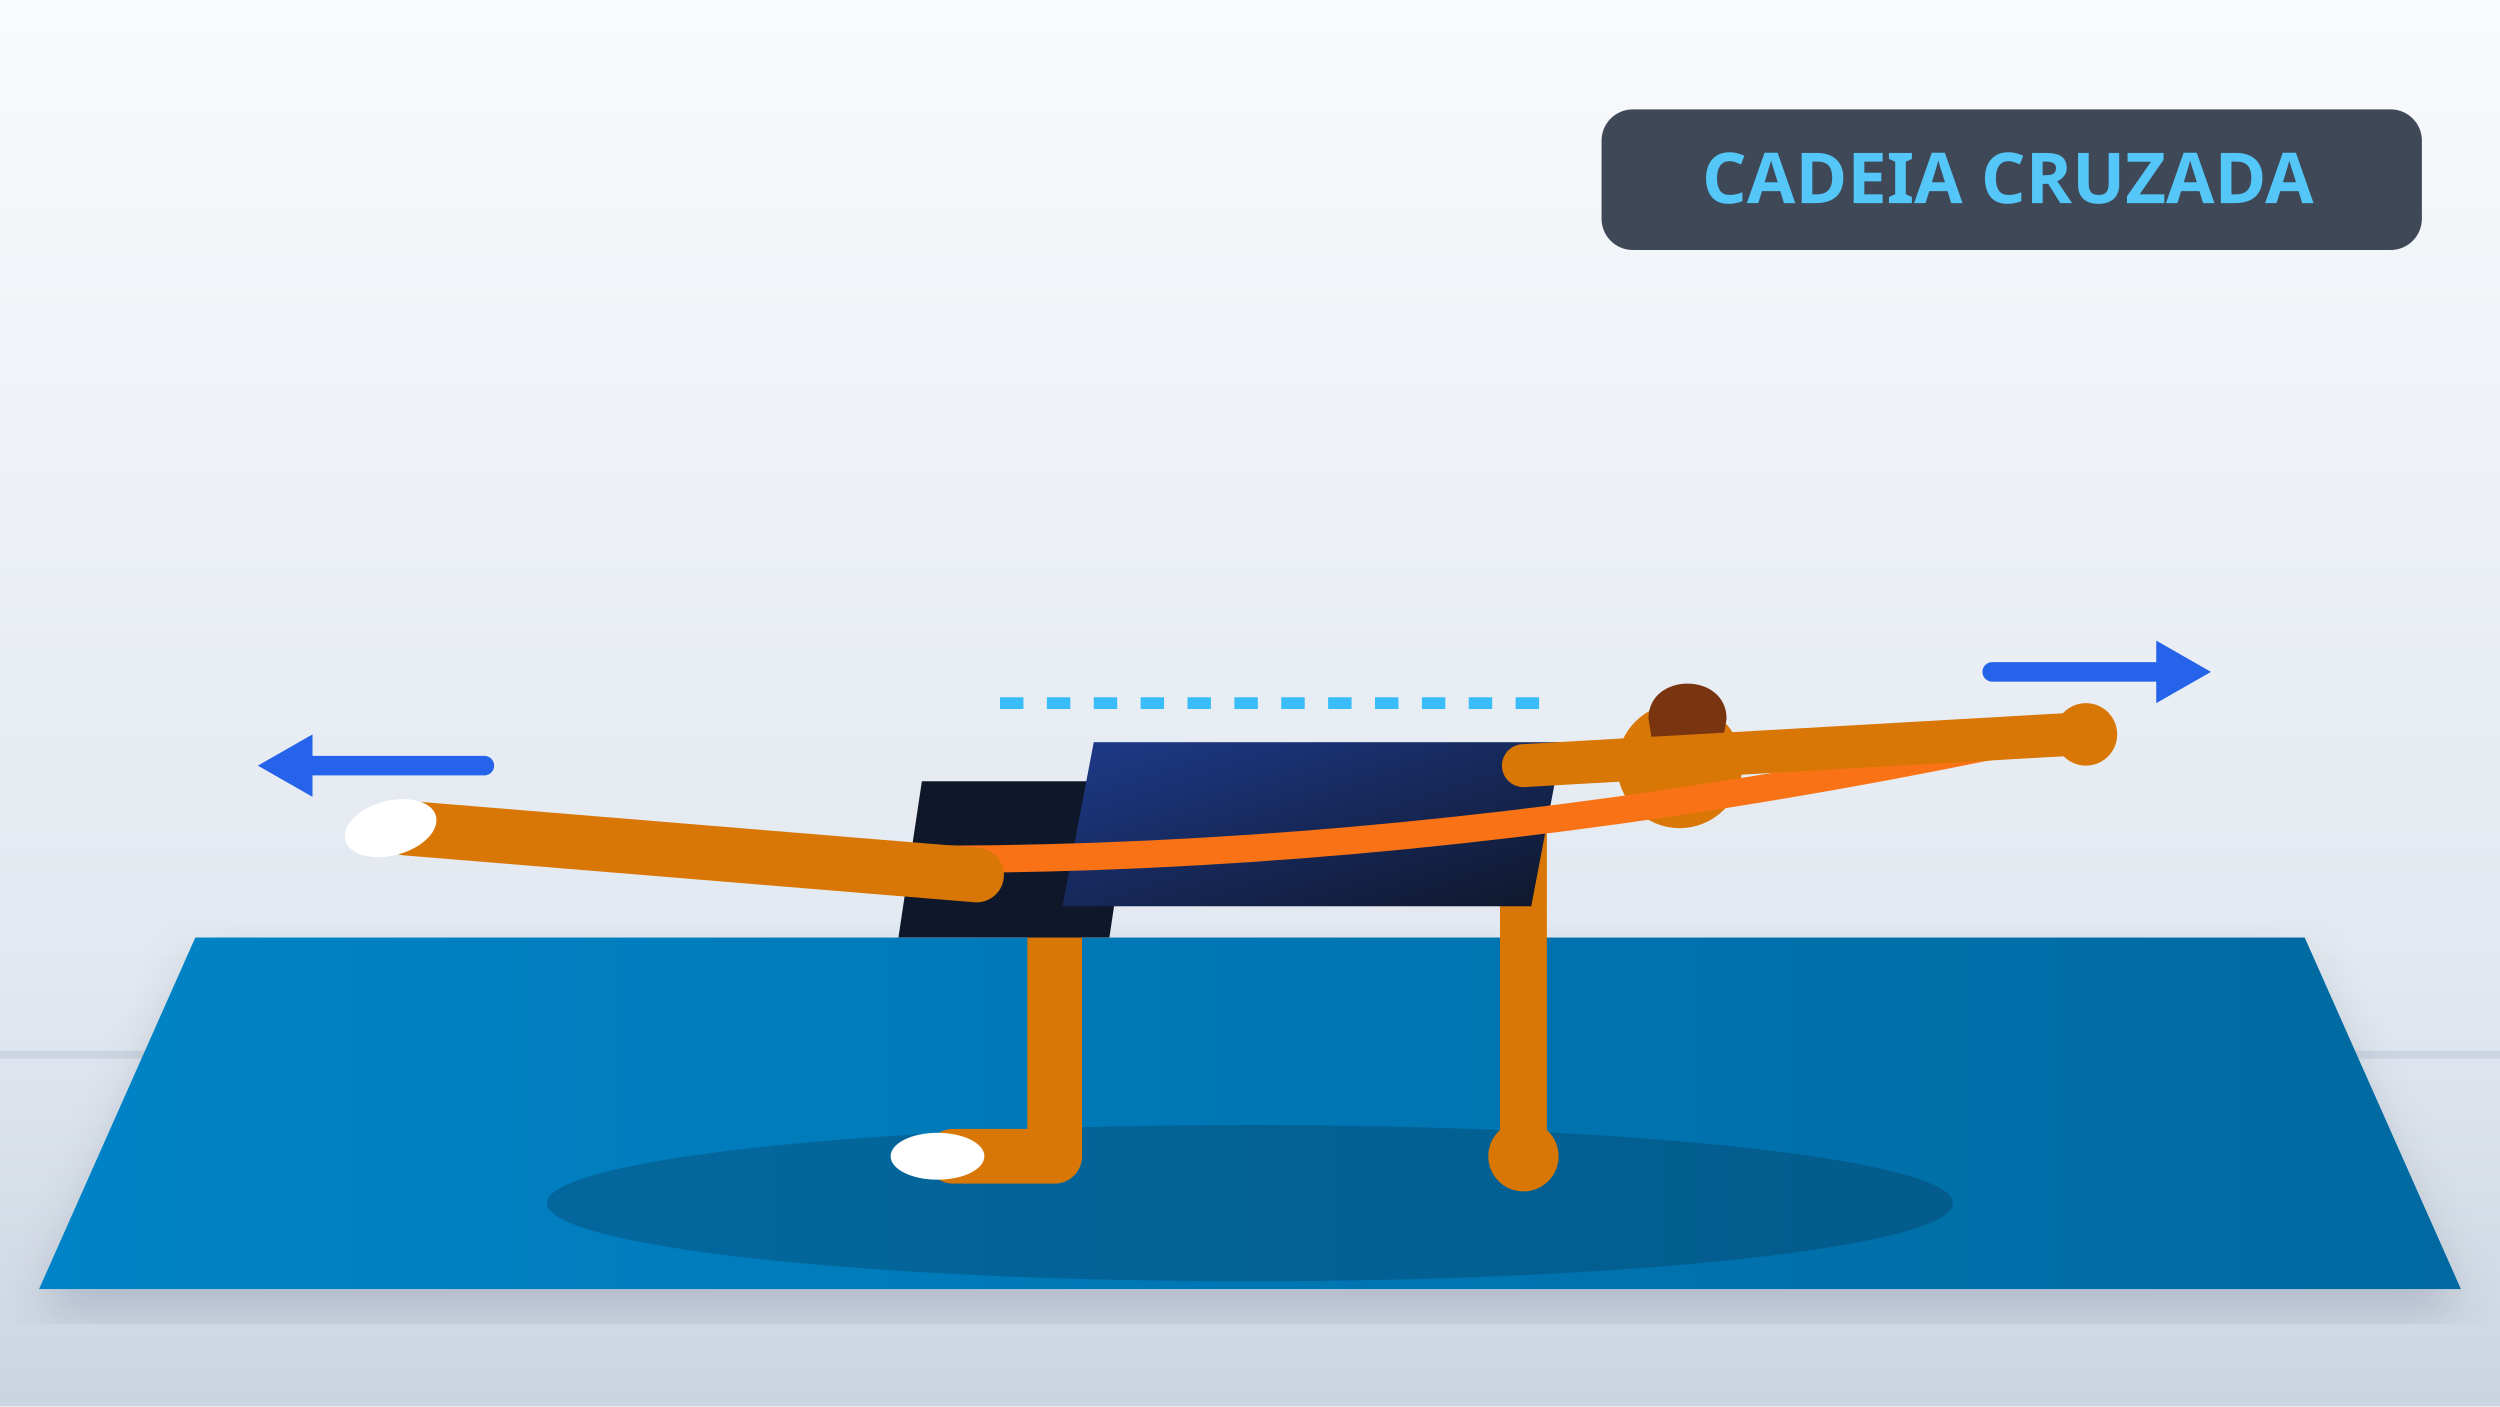
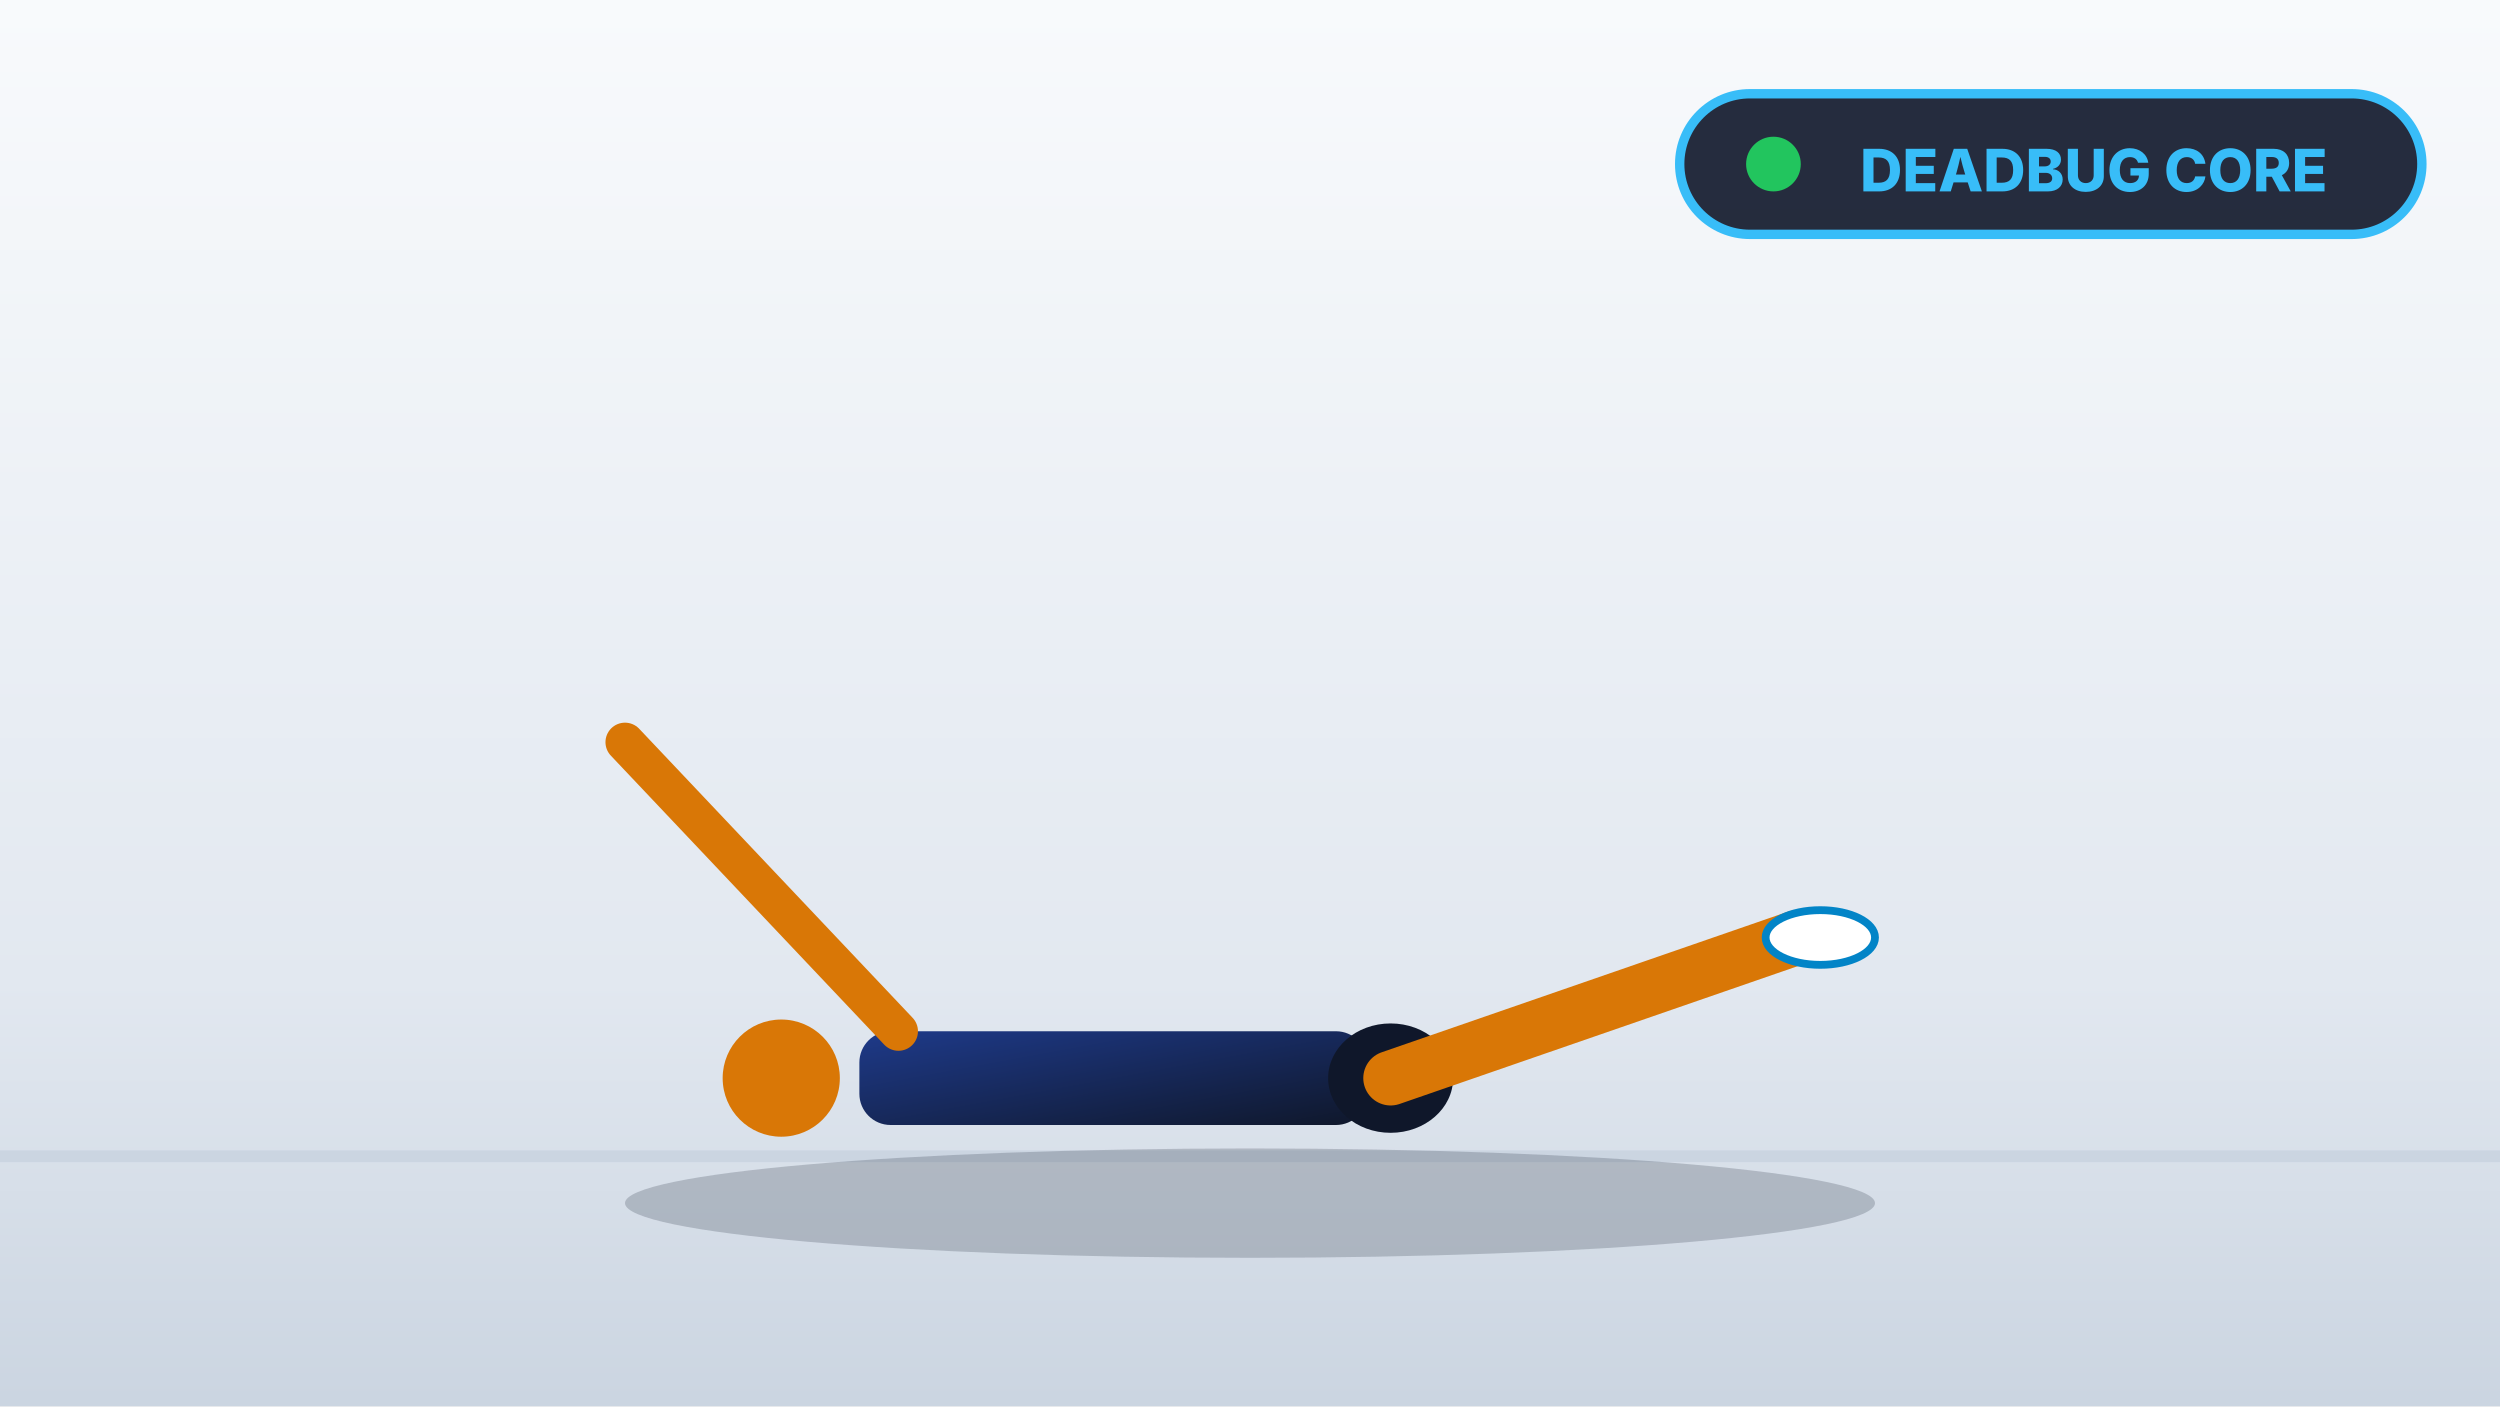
<svg xmlns="http://www.w3.org/2000/svg" viewBox="0 0 320 180" width="100%" height="100%" preserveAspectRatio="xMidYMid meet">
  <defs>
    <linearGradient id="gymFloor" x1="0" y1="0" x2="0" y2="1">
      <stop offset="0%" stop-color="#f8fafc" />
      <stop offset="70%" stop-color="#e2e8f0" />
      <stop offset="100%" stop-color="#cbd5e1" />
    </linearGradient>
-     <linearGradient id="matGrad" x1="0" y1="0" x2="1" y2="0">
-       <stop offset="0%" stop-color="#0284c7" />
-       <stop offset="100%" stop-color="#0369a1" />
+     <linearGradient id="poleGrad" x1="0" y1="0" x2="1" y2="0">
+       <stop offset="0%" stop-color="#1e293b" />
+       <stop offset="100%" stop-color="#475569" />
+     </linearGradient>
+     <linearGradient id="machGrad" x1="0" y1="0" x2="1" y2="0">
+       <stop offset="0%" stop-color="#1e293b" />
+       <stop offset="100%" stop-color="#334155" />
    </linearGradient>
    <linearGradient id="kitGrad" x1="0" y1="0" x2="1" y2="1">
      <stop offset="0%" stop-color="#1e3a8a" />
      <stop offset="100%" stop-color="#0f172a" />
    </linearGradient>
    <filter id="dropShadow" x="-10%" y="-10%" width="120%" height="120%">
-       <feDropShadow dx="0" dy="3" stdDeviation="3" flood-color="#0f172a" flood-opacity="0.15" />
+       <feDropShadow dx="0" dy="3" stdDeviation="3" flood-color="#0f172a" flood-opacity="0.16" />
+     </filter>
+     <filter id="glowCyan" x="-20%" y="-20%" width="140%" height="140%">
+       <feGaussianBlur stdDeviation="3" result="blur" />
+       <feMerge>
+         <feMergeNode in="blur" />
+         <feMergeNode in="SourceGraphic" />
+       </feMerge>
    </filter>
  </defs>
-   <style>
-     @keyframes armReach {
-       0%, 100% {
-         transform: translateX(0px);
-       }
-       50% {
-         transform: translateX(8px);
-       }
-     }
-     @keyframes legExtend {
-       0%, 100% {
-         transform: translateX(0px);
-       }
-       50% {
-         transform: translateX(-10px);
-       }
-     }
-     @keyframes bandCrossStretch {
-       0%, 100% {
-         transform: scaleX(1);
-       }
-       50% {
-         transform: scaleX(1.08);
-       }
-     }
-     .anim-reach-arm {
-       animation: armReach 2.8s ease-in-out infinite;
-     }
-     .anim-extend-leg {
-       animation: legExtend 2.8s ease-in-out infinite;
-     }
-     .anim-band-cross {
-       transform-origin: 160px 105px;
-       animation: bandCrossStretch 2.8s ease-in-out infinite;
-     }
-     @media (prefers-reduced-motion: reduce), print {
-       *, .anim-reach-arm, .anim-extend-leg, .anim-band-cross {
-         animation: none !important;
-       }
-     }
-   </style>
  <rect width="320" height="180" fill="url(#gymFloor)" />
-   <line x1="0" y1="135" x2="320" y2="135" stroke="#cbd5e1" stroke-width="1" />
-   <polygon points="25,120 295,120 315,165 5,165" fill="url(#matGrad)" filter="url(#dropShadow)" />
-   <ellipse cx="160" cy="154" rx="90" ry="10" fill="#0f172a" opacity="0.22" />
-   <path d="M135,115 L135,148 L122,148" stroke="#d97706" stroke-width="7" stroke-linecap="round" stroke-linejoin="round" fill="none" />
-   <ellipse cx="120" cy="148" rx="6" ry="3" fill="#ffffff" />
-   <path d="M195,102 L195,148" stroke="#d97706" stroke-width="6" stroke-linecap="round" fill="none" />
-   <circle cx="195" cy="148" r="4.5" fill="#d97706" />
-   <path d="M118,100 L145,100 L142,120 L115,120 Z" fill="#0f172a" />
-   <path d="M140,95 L200,95 L196,116 L136,116 Z" fill="url(#kitGrad)" />
-   <circle cx="215" cy="98" r="8" fill="#d97706" />
-   <path d="M211,92 C211,86 221,86 221,92 L220,98 L212,98 Z" fill="#78350f" />
-   <g class="anim-band-cross">
-     <path d="M52,106 Q150,118 262,94" stroke="#f97316" stroke-width="3.5" fill="none" stroke-linecap="round" />
+   <line x1="0" y1="148" x2="320" y2="148" stroke="#cbd5e1" stroke-width="1.5" />
+   <ellipse cx="160" cy="154" rx="80" ry="7" fill="#0f172a" opacity="0.2" />
+   <rect x="110" y="132" width="65" height="12" rx="4" fill="url(#kitGrad)" />
+   <circle cx="100" cy="138" r="7.5" fill="#d97706" />
+   <ellipse cx="178" cy="138" rx="8" ry="7" fill="#0f172a" />
+   <g>
+     <animateTransform attributeName="transform" type="rotate" values="0 178 138; 35 178 138; 35 178 138; 0 178 138" keyTimes="0; 0.45; 0.65; 1" dur="2.8s" repeatCount="indefinite" />
+     <line x1="178" y1="138" x2="230" y2="120" stroke="#d97706" stroke-width="7" stroke-linecap="round" />
+     <ellipse cx="233" cy="120" rx="7" ry="3.5" fill="#ffffff" stroke="#0284c7" />
  </g>
-   <g class="anim-extend-leg">
-     <path d="M125,112 L52,106" stroke="#d97706" stroke-width="7" stroke-linecap="round" fill="none" />
-     <ellipse cx="50" cy="106" rx="6" ry="3.5" fill="#ffffff" transform="rotate(-15 50 106)" />
-     <path d="M62,98 L38,98" stroke="#2563eb" stroke-width="2.5" stroke-linecap="round" />
-     <polygon points="40,94 33,98 40,102" fill="#2563eb" />
+   <g>
+     <animateTransform attributeName="transform" type="rotate" values="0 115 132; -40 115 132; -40 115 132; 0 115 132" keyTimes="0; 0.45; 0.65; 1" dur="2.8s" repeatCount="indefinite" />
+     <line x1="115" y1="132" x2="80" y2="95" stroke="#d97706" stroke-width="5" stroke-linecap="round" />
  </g>
-   <g class="anim-reach-arm">
-     <path d="M195,98 L265,94" stroke="#d97706" stroke-width="5.5" stroke-linecap="round" fill="none" />
-     <circle cx="267" cy="94" r="4" fill="#d97706" />
-     <path d="M255,86 L278,86" stroke="#2563eb" stroke-width="2.5" stroke-linecap="round" />
-     <polygon points="276,82 283,86 276,90" fill="#2563eb" />
-   </g>
-   <line x1="128" y1="90" x2="198" y2="90" stroke="#38bdf8" stroke-width="1.5" stroke-dasharray="3,3" />
-   <g opacity="0.85">
-     <rect x="205" y="14" width="105" height="18" rx="4" fill="#1e293b" />
-     <text x="257" y="26" font-family="system-ui, sans-serif" font-size="9" font-weight="700" fill="#38bdf8" text-anchor="middle">CADEIA CRUZADA</text>
+   <g transform="translate(215, 12)">
+     <rect x="0" y="0" width="95" height="18" rx="9" fill="#0f172a" fill-opacity="0.9" stroke="#38bdf8" stroke-width="1.2" />
+     <circle cx="12" cy="9" r="3.5" fill="#22c55e">
+       <animate attributeName="opacity" values="1; 0.2; 1" dur="1.1s" repeatCount="indefinite" />
+     </circle>
+     <text x="53" y="12.5" fill="#38bdf8" font-size="7.5" font-family="-apple-system, sans-serif" font-weight="800" text-anchor="middle">DEADBUG CORE</text>
  </g>
</svg>
